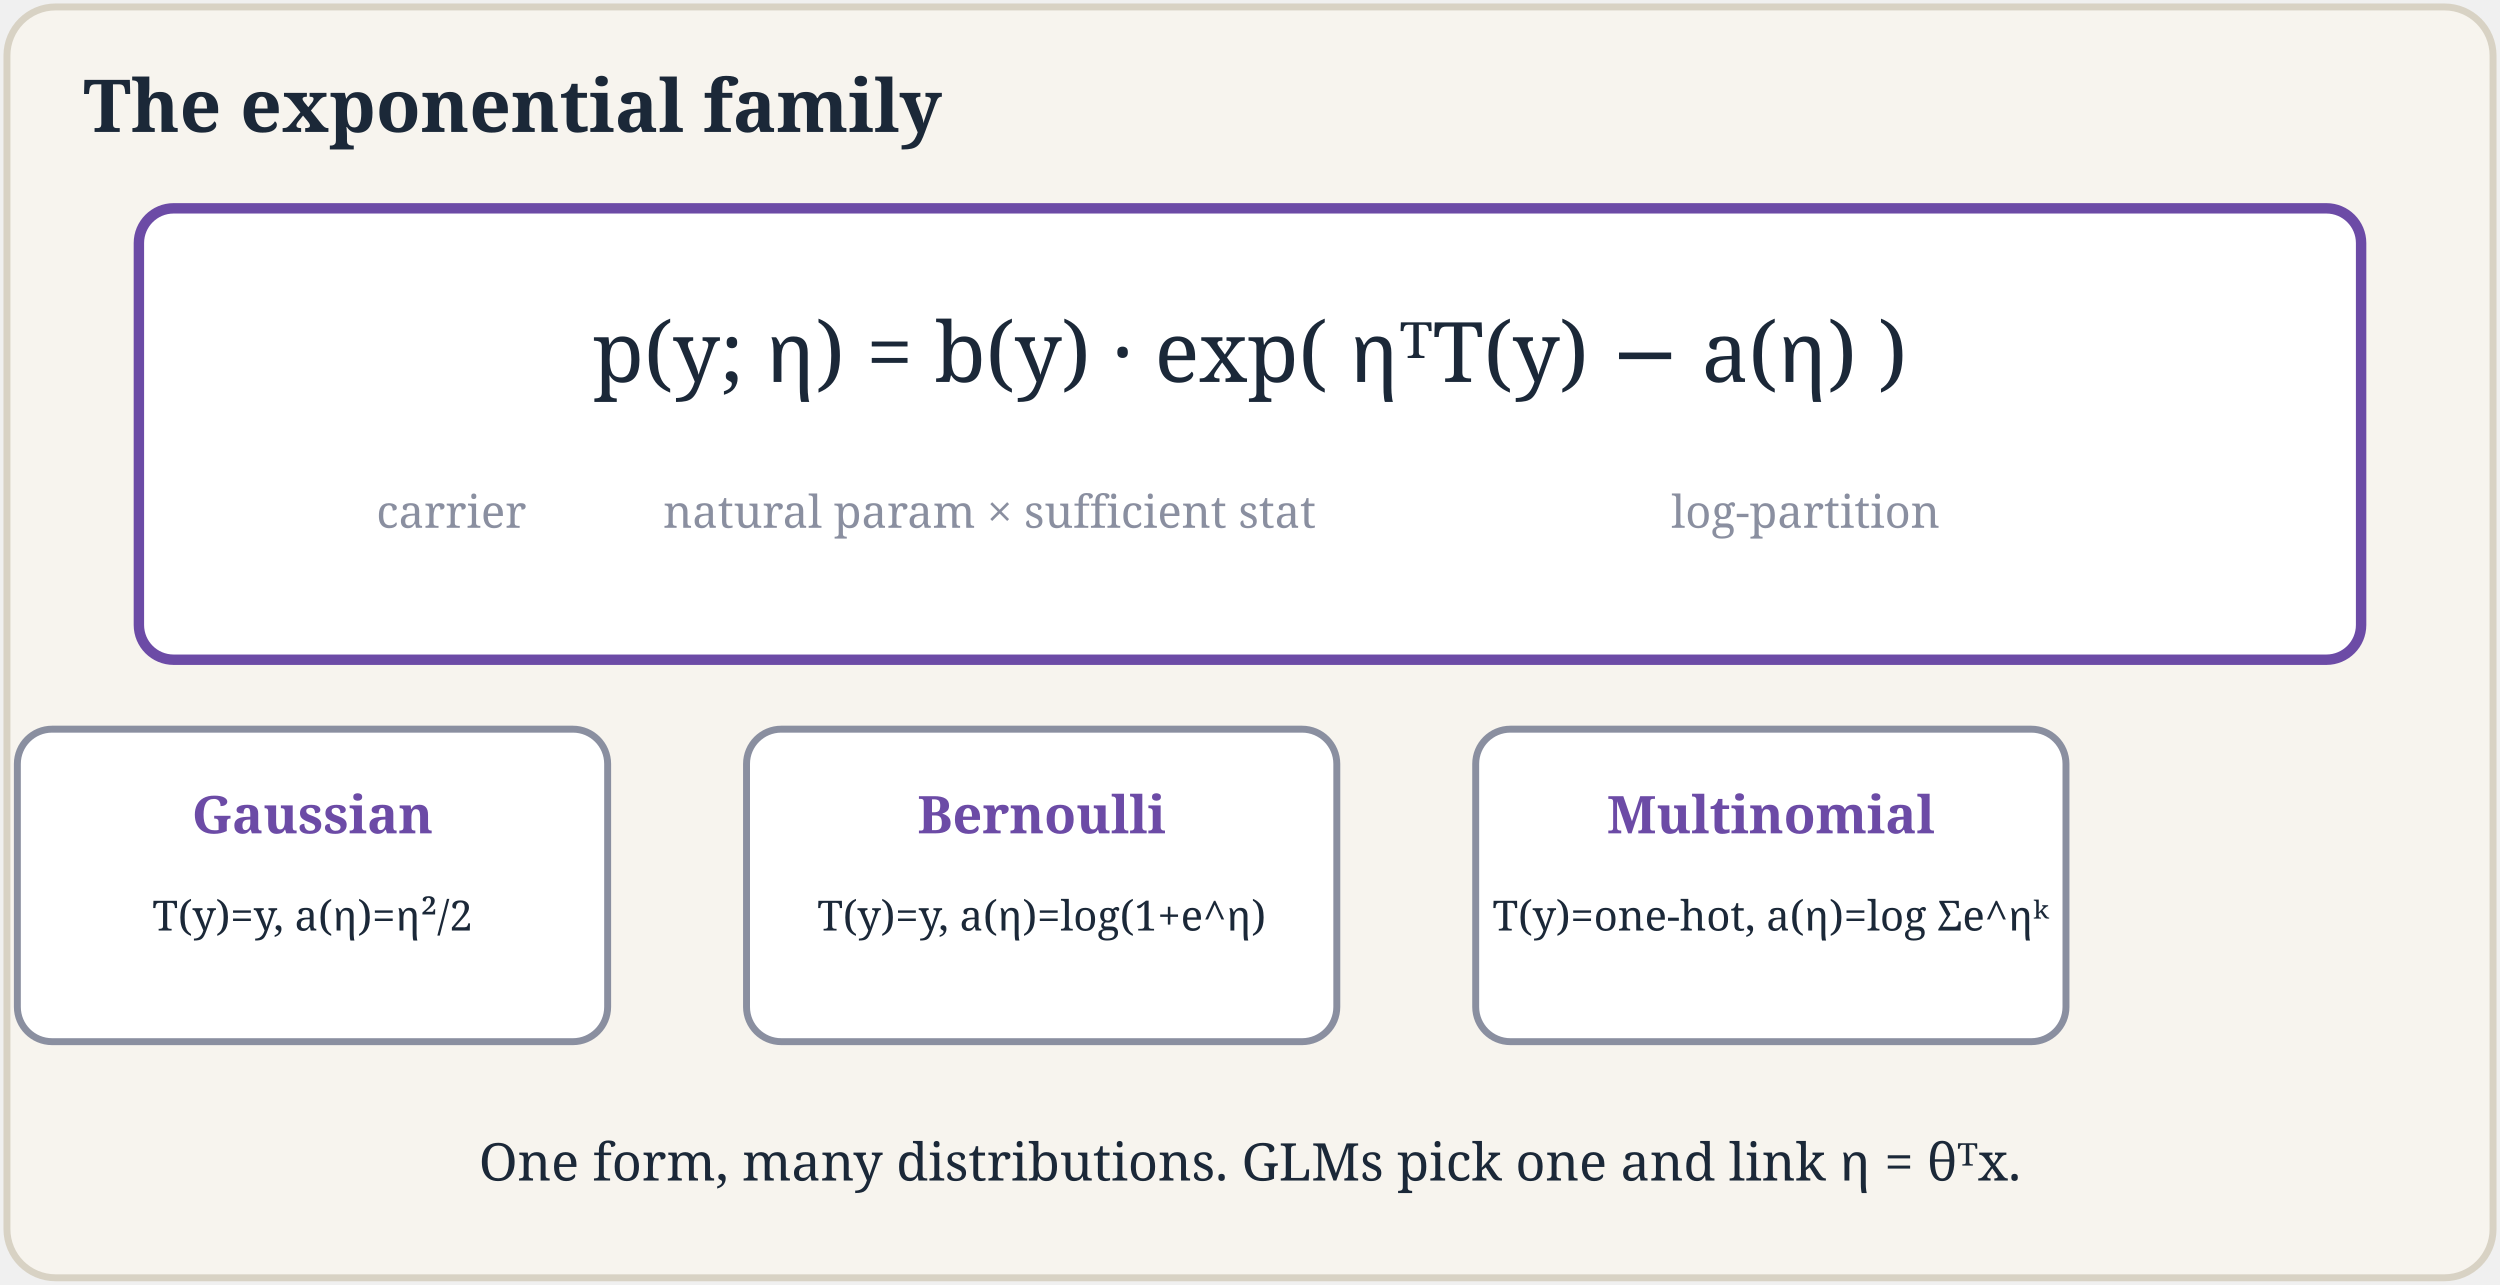
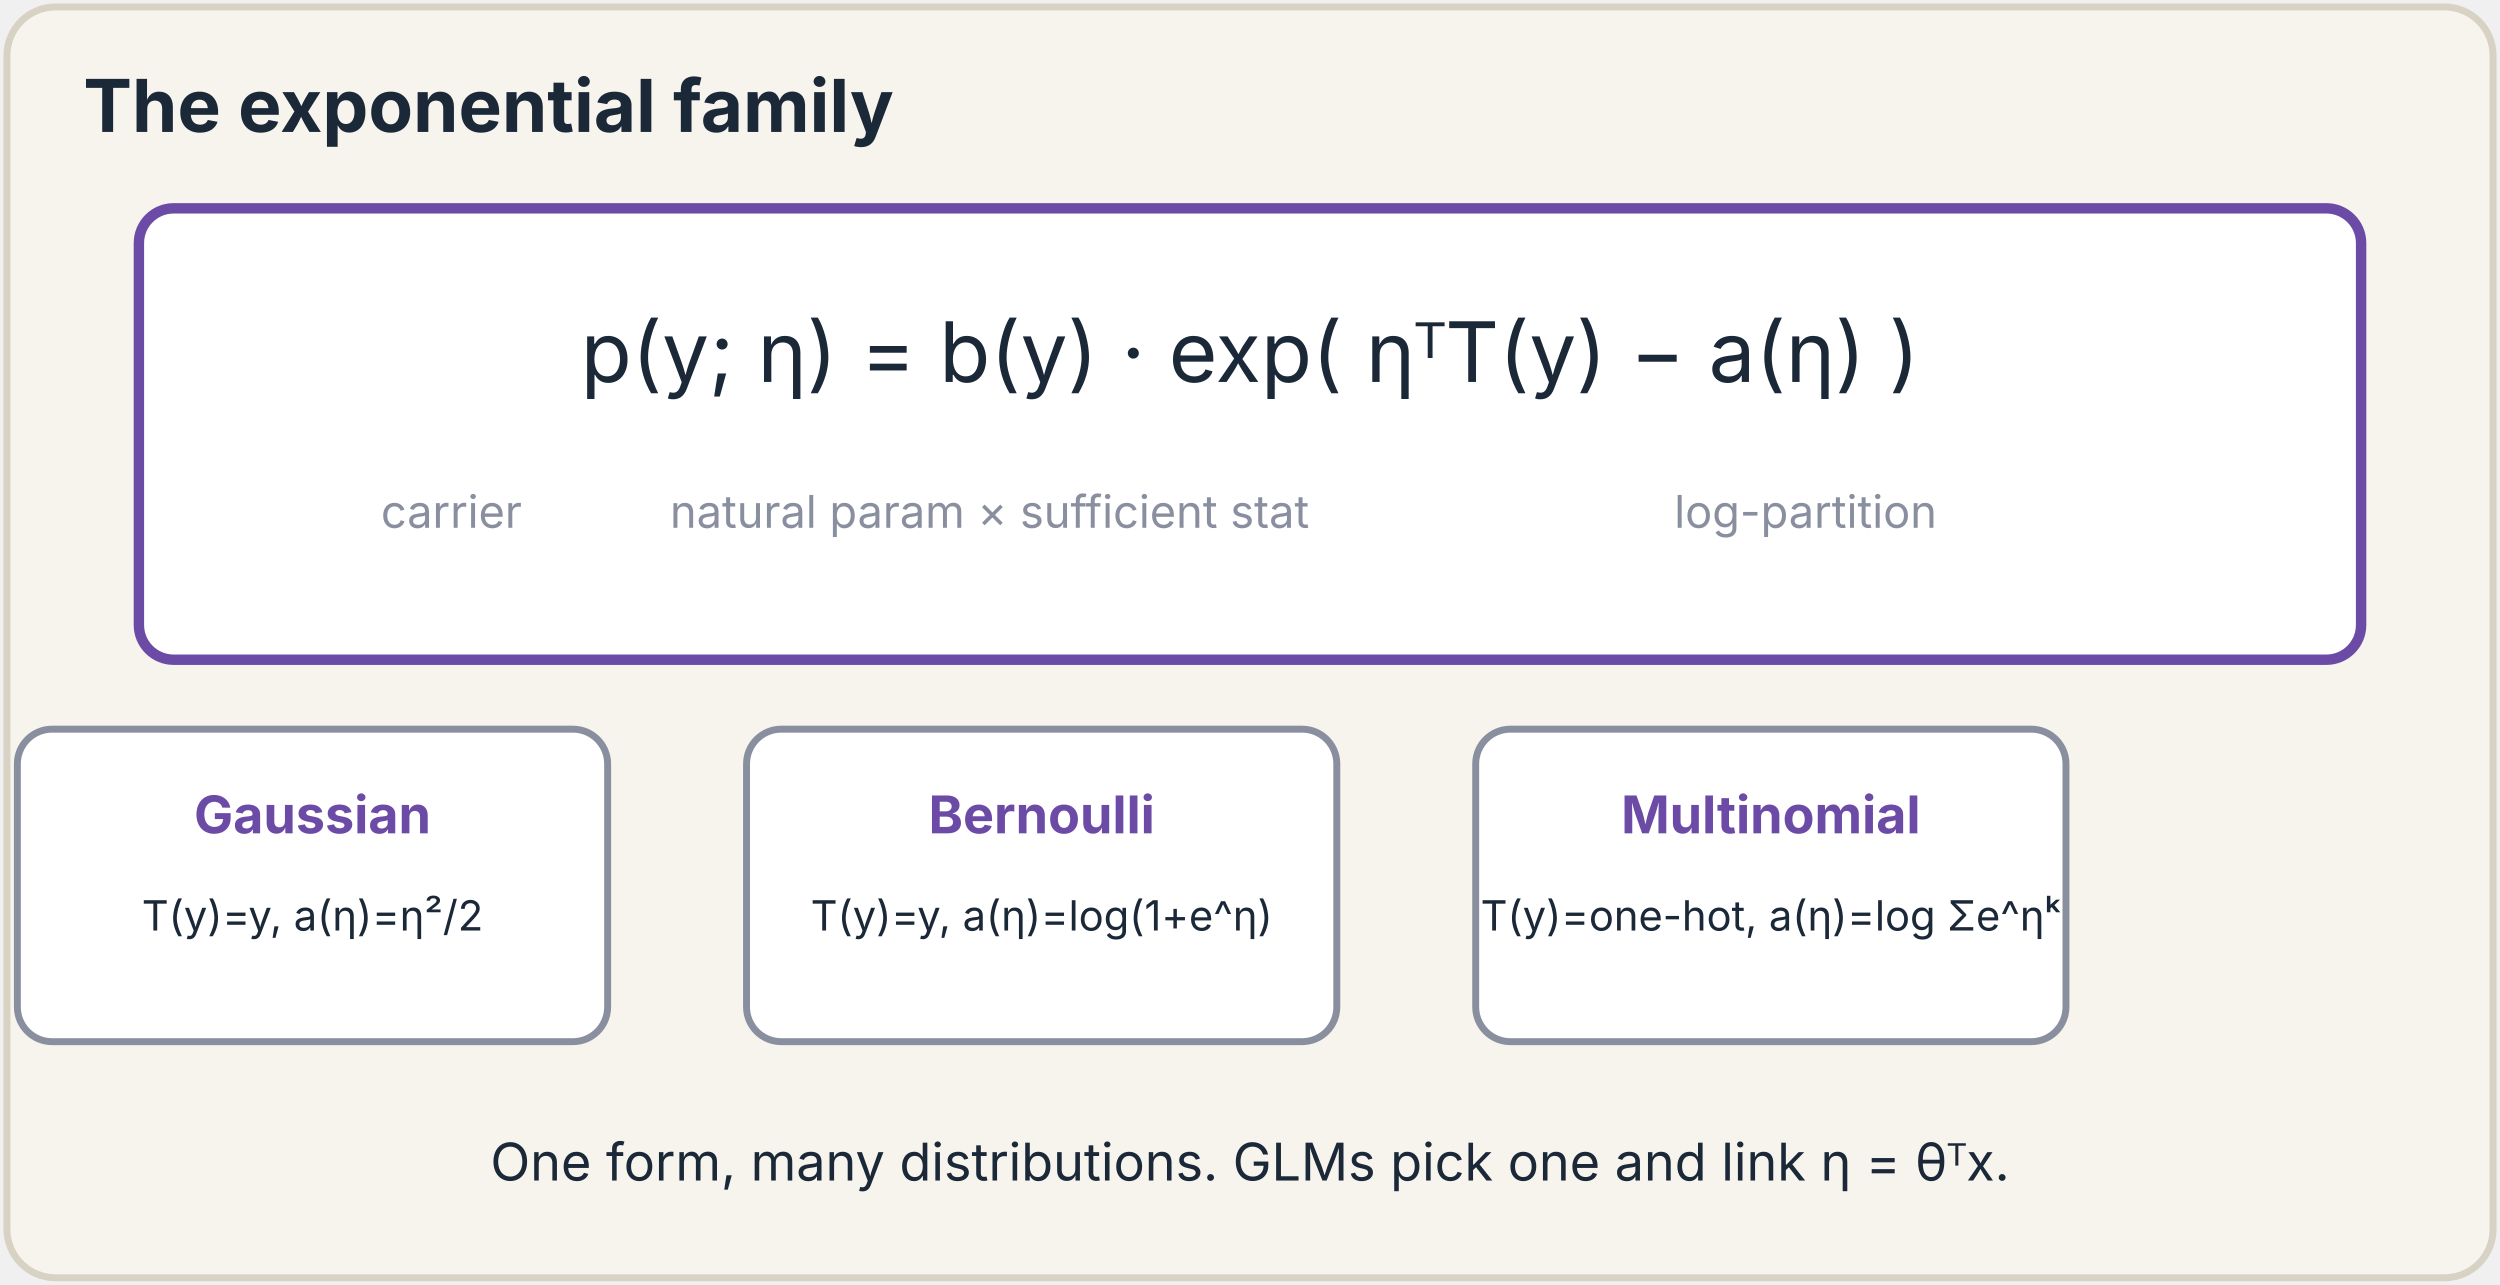
- <svg xmlns="http://www.w3.org/2000/svg" viewBox="0 0 720 370" font-family="Georgia, serif">
+ <svg xmlns="http://www.w3.org/2000/svg" viewBox="0 0 720 370" font-family="Anthropic Sans, Inter, 'Source Sans 3', 'IBM Plex Sans', sans-serif">
  <rect x="2" y="2" width="716" height="366" rx="14" fill="#F7F4EE" stroke="#D8D2C4" stroke-width="2" />
  <text x="24" y="38" font-size="21" font-weight="bold" fill="#1B2838">The exponential family</text>
  <rect x="40" y="60" width="640" height="130" rx="10" fill="#FFFFFF" stroke="#6C4BA6" stroke-width="3" />
-   <text x="360" y="110" font-size="24" fill="#1B2838" text-anchor="middle">p(y; η) = b(y) · exp( ηᵀT(y) − a(η) )</text>
+   <text x="360" y="110" font-size="24" fill="#1B2838" text-anchor="middle" font-family="Source Serif 4, Newsreader, serif">p(y; η) = b(y) · exp( ηᵀT(y) − a(η) )</text>
  <text x="130" y="152" font-size="13" fill="#8A8FA0" text-anchor="middle">carrier</text>
  <text x="285" y="152" font-size="13" fill="#8A8FA0" text-anchor="middle">natural param × sufficient stat</text>
  <text x="520" y="152" font-size="13" fill="#8A8FA0" text-anchor="middle">log-partition</text>
  <rect x="5" y="210" width="170" height="90" rx="10" fill="#FFFFFF" stroke="#8A8FA0" stroke-width="2" />
  <text x="90" y="240" font-size="15" fill="#6C4BA6" text-anchor="middle" font-weight="bold">Gaussian</text>
-   <text x="90" y="268" font-size="12" fill="#1B2838" text-anchor="middle">T(y)=y, a(η)=η²/2</text>
+   <text x="90" y="268" font-size="12" fill="#1B2838" text-anchor="middle" font-family="Source Serif 4, Newsreader, serif">T(y)=y, a(η)=η²/2</text>
  <rect x="215" y="210" width="170" height="90" rx="10" fill="#FFFFFF" stroke="#8A8FA0" stroke-width="2" />
  <text x="300" y="240" font-size="15" fill="#6C4BA6" text-anchor="middle" font-weight="bold">Bernoulli</text>
-   <text x="300" y="268" font-size="12" fill="#1B2838" text-anchor="middle">T(y)=y, a(η)=log(1+e^η)</text>
+   <text x="300" y="268" font-size="12" fill="#1B2838" text-anchor="middle" font-family="Source Serif 4, Newsreader, serif">T(y)=y, a(η)=log(1+e^η)</text>
  <rect x="425" y="210" width="170" height="90" rx="10" fill="#FFFFFF" stroke="#8A8FA0" stroke-width="2" />
  <text x="510" y="240" font-size="15" fill="#6C4BA6" text-anchor="middle" font-weight="bold">Multinomial</text>
-   <text x="510" y="268" font-size="12" fill="#1B2838" text-anchor="middle">T(y)=one-hot, a(η)=log Σe^ηᵏ</text>
+   <text x="510" y="268" font-size="12" fill="#1B2838" text-anchor="middle" font-family="Source Serif 4, Newsreader, serif">T(y)=one-hot, a(η)=log Σe^ηᵏ</text>
  <text x="360" y="340" font-size="15" fill="#1B2838" text-anchor="middle">One form, many distributions. GLMs pick one and link η = θᵀx.</text>
</svg>
